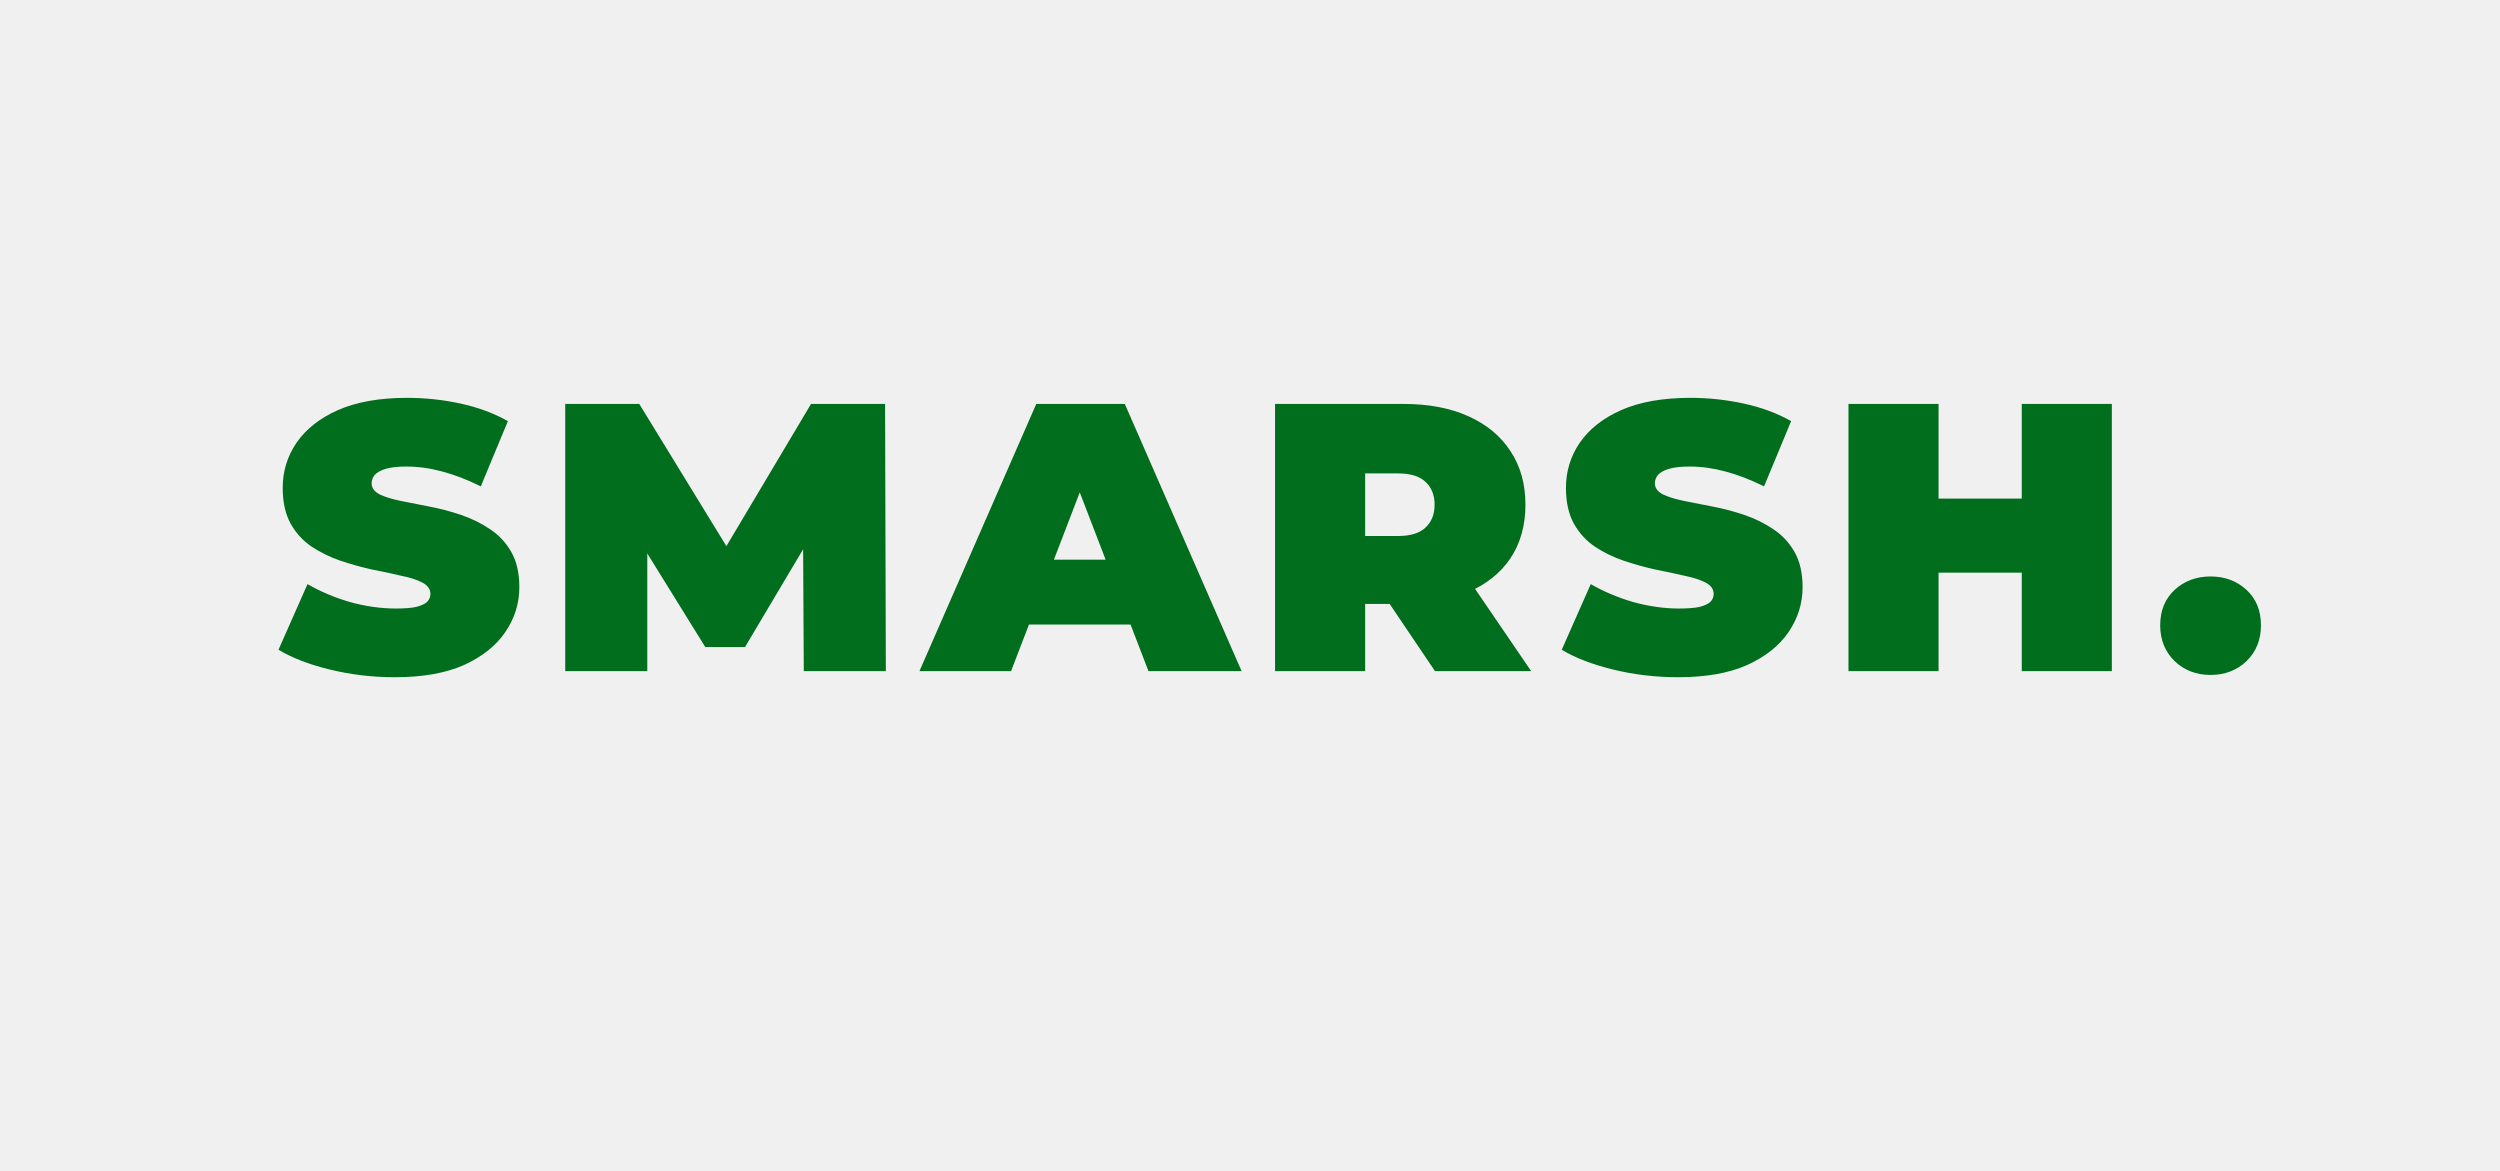
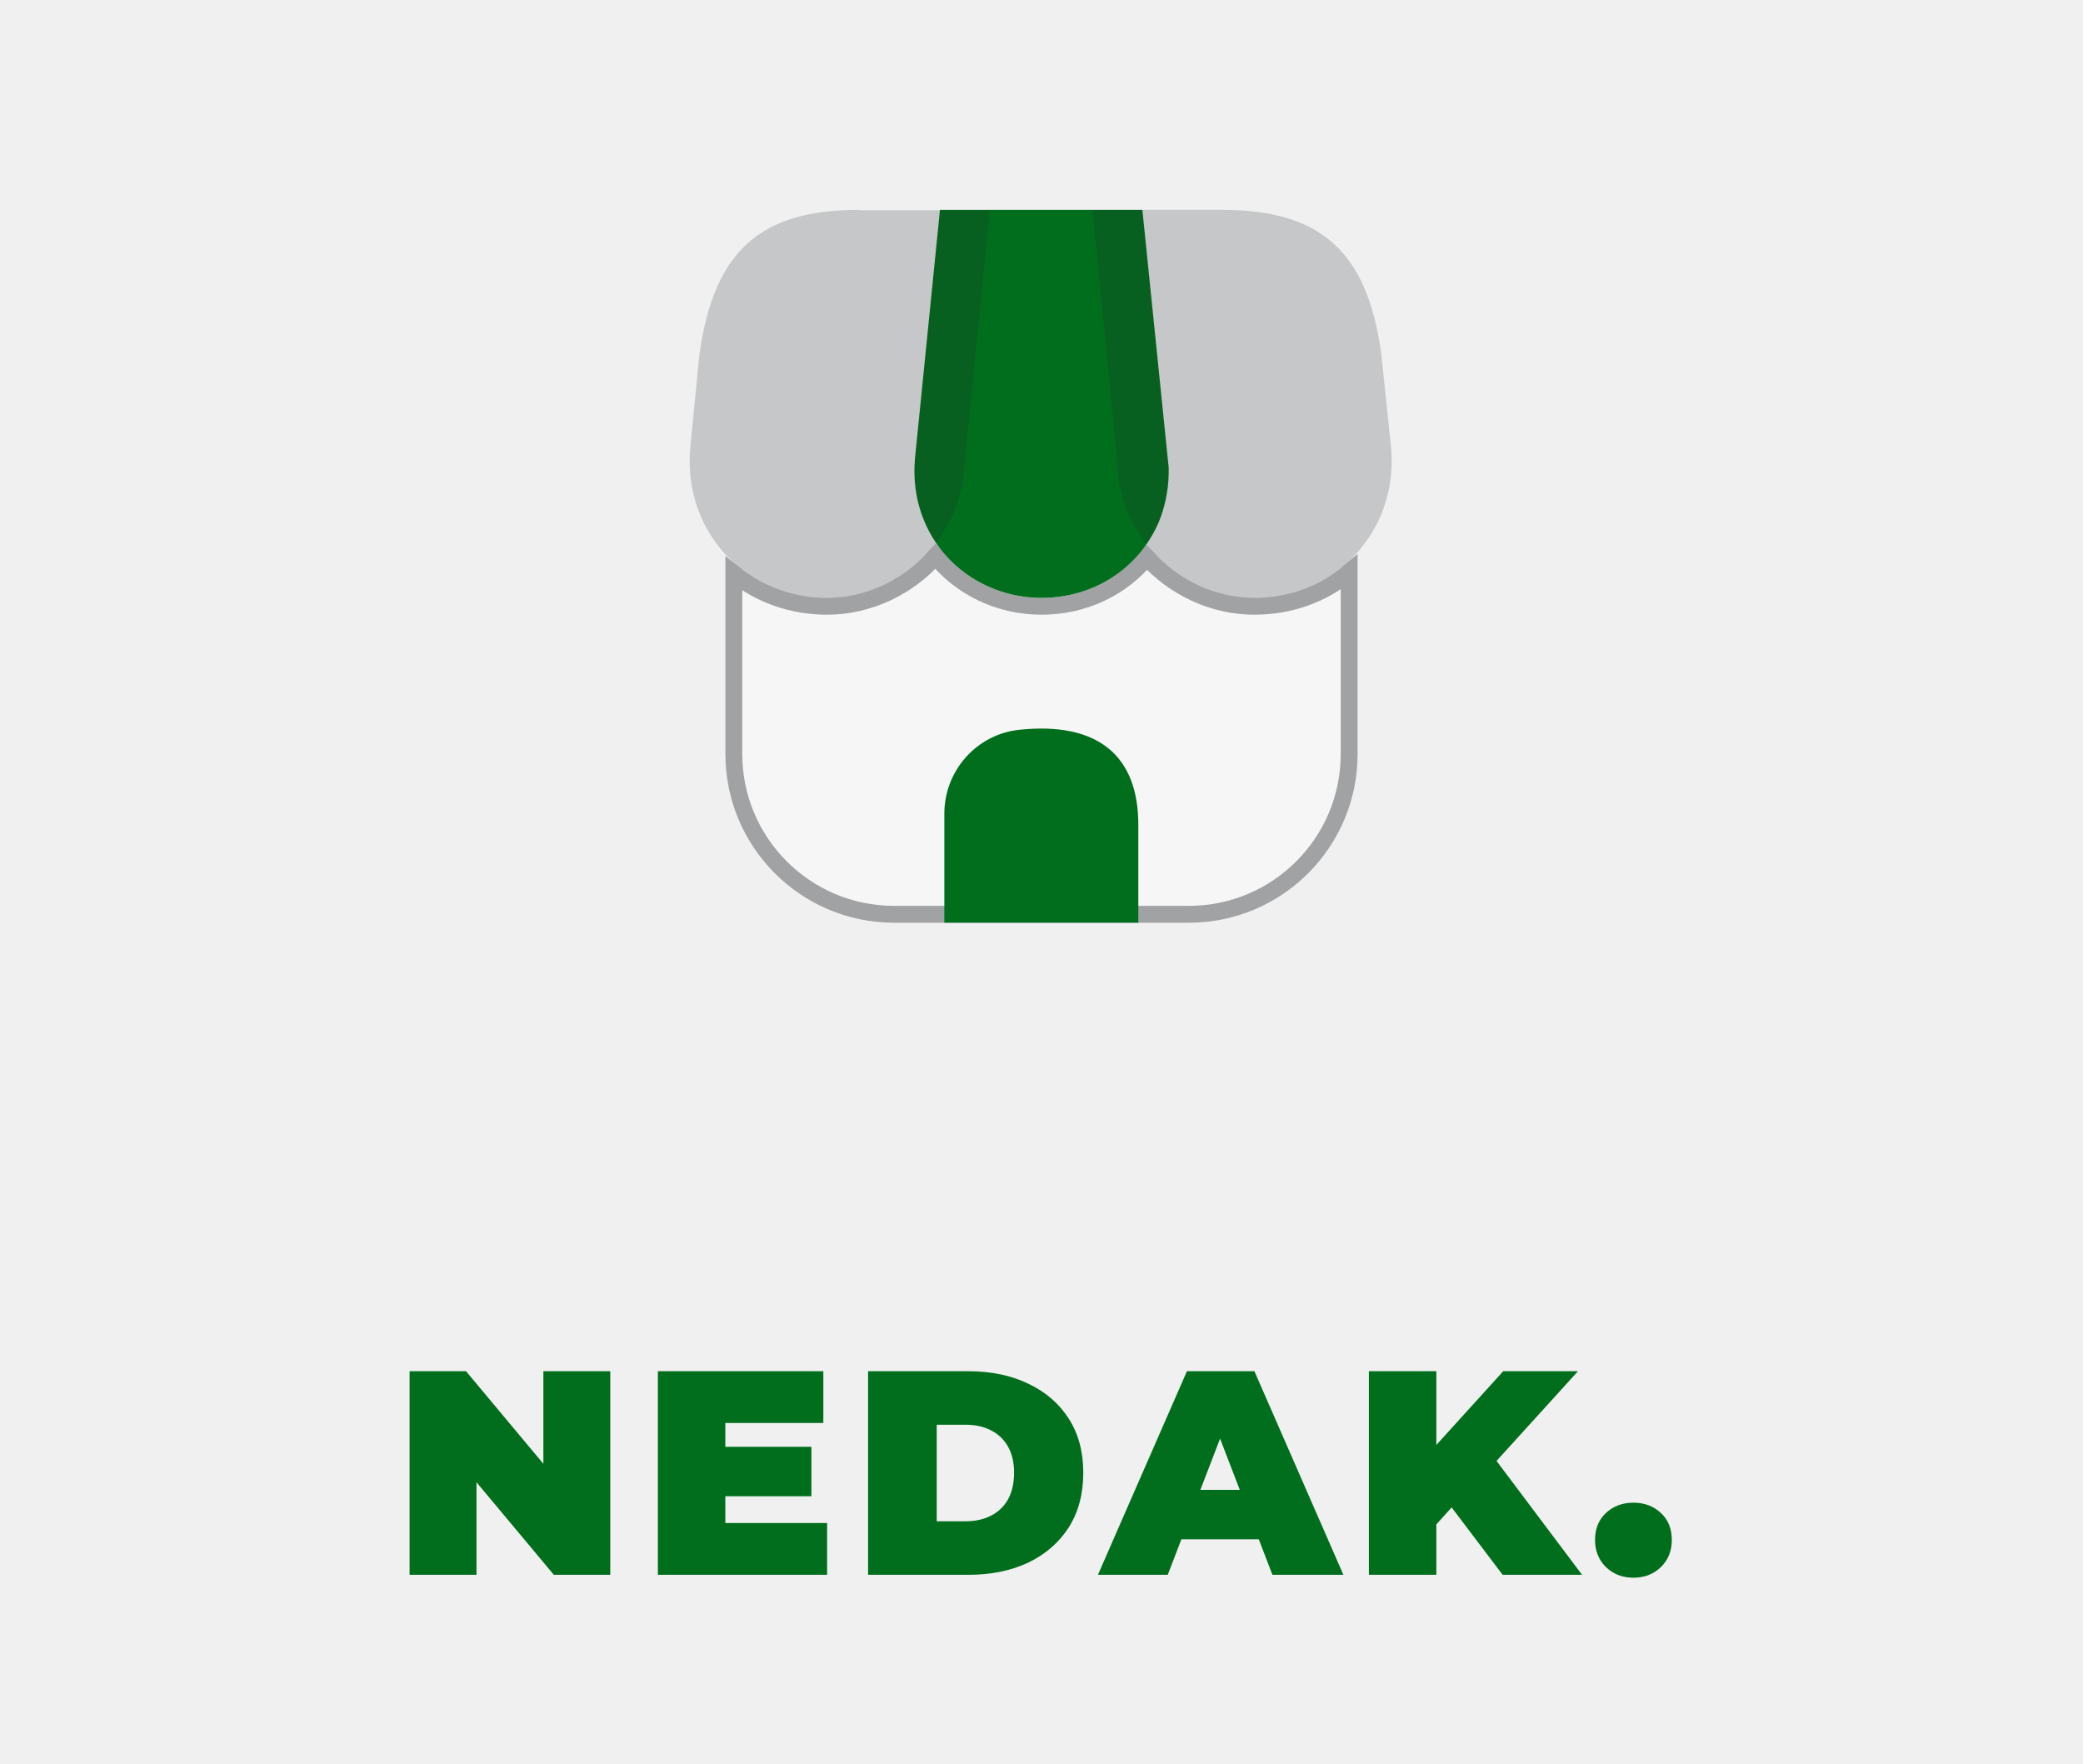
- <svg xmlns="http://www.w3.org/2000/svg" width="786" height="368" viewBox="0 0 786 368" fill="none">
-   <path d="M124.16 212.92C117.12 212.92 110.32 212.12 103.76 210.52C97.2 208.92 91.8 206.84 87.56 204.28L96.68 183.64C100.68 185.96 105.12 187.84 110 189.28C114.96 190.64 119.76 191.32 124.4 191.32C127.12 191.32 129.24 191.16 130.76 190.84C132.36 190.44 133.52 189.92 134.24 189.28C134.96 188.56 135.32 187.72 135.32 186.76C135.32 185.24 134.48 184.04 132.8 183.16C131.12 182.28 128.88 181.56 126.08 181C123.36 180.36 120.36 179.72 117.08 179.08C113.8 178.36 110.48 177.44 107.12 176.32C103.84 175.2 100.8 173.72 98 171.88C95.28 170.04 93.08 167.64 91.4 164.68C89.72 161.64 88.88 157.88 88.88 153.4C88.88 148.2 90.32 143.48 93.2 139.24C96.16 134.92 100.52 131.48 106.28 128.92C112.12 126.36 119.36 125.08 128 125.08C133.68 125.08 139.28 125.68 144.8 126.88C150.32 128.08 155.28 129.92 159.68 132.4L151.16 152.92C147 150.84 142.96 149.28 139.04 148.24C135.2 147.2 131.44 146.68 127.76 146.68C125.04 146.68 122.88 146.92 121.28 147.4C119.68 147.88 118.52 148.52 117.8 149.32C117.16 150.12 116.84 151 116.84 151.96C116.84 153.4 117.68 154.56 119.36 155.44C121.04 156.24 123.24 156.92 125.96 157.48C128.76 158.04 131.8 158.64 135.08 159.28C138.44 159.92 141.76 160.8 145.04 161.92C148.32 163.04 151.32 164.52 154.04 166.36C156.84 168.2 159.08 170.6 160.76 173.56C162.44 176.52 163.28 180.2 163.28 184.6C163.28 189.72 161.8 194.44 158.84 198.76C155.96 203 151.64 206.44 145.88 209.08C140.12 211.64 132.88 212.92 124.16 212.92ZM177.707 211V127H200.987L234.587 181.84H222.347L254.987 127H278.267L278.507 211H252.707L252.467 165.88H256.547L234.227 203.44H221.747L198.467 165.88H203.507V211H177.707ZM289.079 211L325.799 127H353.639L390.359 211H361.079L333.959 140.44H344.999L317.879 211H289.079ZM310.919 196.36L318.119 175.96H356.759L363.959 196.36H310.919ZM400.879 211V127H441.319C449.159 127 455.919 128.28 461.599 130.84C467.359 133.4 471.799 137.08 474.919 141.88C478.039 146.6 479.599 152.2 479.599 158.68C479.599 165.16 478.039 170.76 474.919 175.48C471.799 180.12 467.359 183.68 461.599 186.16C455.919 188.64 449.159 189.88 441.319 189.88H416.599L429.199 178.24V211H400.879ZM451.159 211L430.519 180.4H460.519L481.399 211H451.159ZM429.199 181.36L416.599 168.52H439.519C443.439 168.52 446.319 167.64 448.159 165.88C450.079 164.12 451.039 161.72 451.039 158.68C451.039 155.64 450.079 153.24 448.159 151.48C446.319 149.72 443.439 148.84 439.519 148.84H416.599L429.199 136V181.36ZM527.613 212.92C520.573 212.92 513.773 212.12 507.213 210.52C500.653 208.92 495.253 206.84 491.013 204.28L500.133 183.64C504.133 185.96 508.573 187.84 513.453 189.28C518.413 190.64 523.213 191.32 527.853 191.32C530.573 191.32 532.693 191.16 534.213 190.84C535.813 190.44 536.973 189.92 537.693 189.28C538.413 188.56 538.773 187.72 538.773 186.76C538.773 185.24 537.933 184.04 536.253 183.16C534.573 182.28 532.333 181.56 529.533 181C526.813 180.36 523.813 179.72 520.533 179.08C517.253 178.36 513.933 177.44 510.573 176.32C507.293 175.2 504.253 173.72 501.453 171.88C498.733 170.04 496.533 167.64 494.853 164.68C493.173 161.64 492.333 157.88 492.333 153.4C492.333 148.2 493.773 143.48 496.653 139.24C499.613 134.92 503.973 131.48 509.733 128.92C515.573 126.36 522.813 125.08 531.453 125.08C537.133 125.08 542.733 125.68 548.253 126.88C553.773 128.08 558.733 129.92 563.133 132.4L554.613 152.92C550.453 150.84 546.413 149.28 542.493 148.24C538.653 147.2 534.893 146.68 531.213 146.68C528.493 146.68 526.333 146.92 524.733 147.4C523.133 147.88 521.973 148.52 521.253 149.32C520.613 150.12 520.293 151 520.293 151.96C520.293 153.4 521.133 154.56 522.813 155.44C524.493 156.24 526.693 156.92 529.413 157.48C532.213 158.04 535.253 158.64 538.533 159.28C541.893 159.92 545.213 160.8 548.493 161.92C551.773 163.04 554.773 164.52 557.493 166.36C560.293 168.2 562.533 170.6 564.213 173.56C565.893 176.52 566.733 180.2 566.733 184.6C566.733 189.72 565.253 194.44 562.293 198.76C559.413 203 555.093 206.44 549.333 209.08C543.573 211.64 536.333 212.92 527.613 212.92ZM635.64 127H663.96V211H635.64V127ZM609.48 211H581.16V127H609.48V211ZM637.56 180.04H607.56V156.76H637.56V180.04ZM695.006 212.2C690.526 212.2 686.766 210.76 683.726 207.88C680.686 204.92 679.166 201.16 679.166 196.6C679.166 191.96 680.686 188.24 683.726 185.44C686.766 182.64 690.526 181.24 695.006 181.24C699.486 181.24 703.246 182.64 706.286 185.44C709.326 188.24 710.846 191.96 710.846 196.6C710.846 201.16 709.326 204.92 706.286 207.88C703.246 210.76 699.486 212.2 695.006 212.2Z" fill="#006E1C" />
+ <svg xmlns="http://www.w3.org/2000/svg" width="795" height="673" viewBox="0 0 795 673" fill="none">
+   <path d="M156.327 601V523.305H177.859L217.372 570.588H207.383V523.305H232.911V601H211.379L171.865 553.717H181.855V601H156.327ZM275.056 552.163H309.686V571.032H275.056V552.163ZM276.832 581.243H315.68V601H251.082V523.305H314.237V543.062H276.832V581.243ZM331.313 601V523.305H369.605C378.263 523.305 385.884 524.896 392.47 528.078C399.055 531.186 404.198 535.626 407.898 541.397C411.597 547.169 413.447 554.05 413.447 562.042C413.447 570.107 411.597 577.063 407.898 582.908C404.198 588.68 399.055 593.157 392.47 596.338C385.884 599.446 378.263 601 369.605 601H331.313ZM357.507 580.577H368.495C372.195 580.577 375.414 579.874 378.152 578.469C380.964 577.063 383.146 574.991 384.7 572.253C386.254 569.441 387.031 566.037 387.031 562.042C387.031 558.12 386.254 554.79 384.7 552.052C383.146 549.315 380.964 547.243 378.152 545.837C375.414 544.431 372.195 543.728 368.495 543.728H357.507V580.577ZM419.042 601L453.006 523.305H478.756L512.72 601H485.637L460.553 535.736H470.764L445.68 601H419.042ZM439.243 587.459L445.902 568.59H481.642L488.301 587.459H439.243ZM545.869 584.351L544.426 555.604L573.728 523.305H602.253L569.399 559.489L554.859 574.362L545.869 584.351ZM522.45 601V523.305H548.2V601H522.45ZM573.506 601L550.642 570.81L567.624 552.829L603.807 601H573.506ZM623.414 602.11C619.27 602.11 615.792 600.778 612.98 598.114C610.169 595.376 608.763 591.899 608.763 587.681C608.763 583.389 610.169 579.948 612.98 577.359C615.792 574.769 619.27 573.474 623.414 573.474C627.557 573.474 631.035 574.769 633.847 577.359C636.659 579.948 638.065 583.389 638.065 587.681C638.065 591.899 636.659 595.376 633.847 598.114C631.035 600.778 627.557 602.11 623.414 602.11Z" fill="#006E1C" />
+   <path opacity="0.4" d="M514.919 218.383V287.767C514.919 321.525 487.52 348.924 453.762 348.924H341.235C307.478 348.924 280.079 321.525 280.079 287.767V218.963C289.887 226.934 302.346 231.375 315.614 231.375C331.463 231.375 346.668 224.119 357.074 212.29C366.63 224.155 381.343 231.375 397.499 231.375C413.542 231.375 428.05 224.472 437.675 212.725C448.14 224.325 463.113 231.375 478.74 231.375C492.4 231.375 505.104 226.777 514.919 218.383Z" fill="white" stroke="#292D32" stroke-width="6.438" />
+   <path d="M435.998 80.094H358.748L349.22 174.854C348.448 183.609 349.735 191.849 352.954 199.316C360.421 216.826 377.931 228.156 397.501 228.156C417.329 228.156 434.453 217.084 442.178 199.445C444.495 193.909 445.911 187.471 446.04 180.905V178.459L435.998 80.094Z" fill="#006E1C" />
+   <path opacity="0.6" d="M530.885 170.476L527.151 134.812C521.744 95.93 504.105 80.094 466.381 80.094H416.941L426.469 176.656C426.598 177.944 426.726 179.36 426.726 181.806C427.499 188.501 429.559 194.681 432.649 200.217C441.919 217.212 459.944 228.156 478.741 228.156C495.865 228.156 511.315 220.56 520.971 207.17C528.696 196.87 532.173 183.866 530.885 170.476Z" fill="#292D32" fill-opacity="0.35" />
+   <path opacity="0.6" d="M327.845 80.094C289.992 80.094 272.482 95.93 266.946 135.199L263.47 170.605C262.182 184.381 265.916 197.771 274.027 208.2C283.812 220.946 298.876 228.156 315.614 228.156C334.411 228.156 352.436 217.213 361.577 200.475C364.925 194.681 367.114 187.986 367.757 181.034L377.8 80.222H327.845V80.094Z" fill="#292D32" fill-opacity="0.35" />
+   <path d="M389.133 278.497C372.781 280.171 360.421 294.076 360.421 310.556V352.142H434.453V315.062C434.581 288.154 418.745 275.407 389.133 278.497Z" fill="#006E1C" />
</svg>
